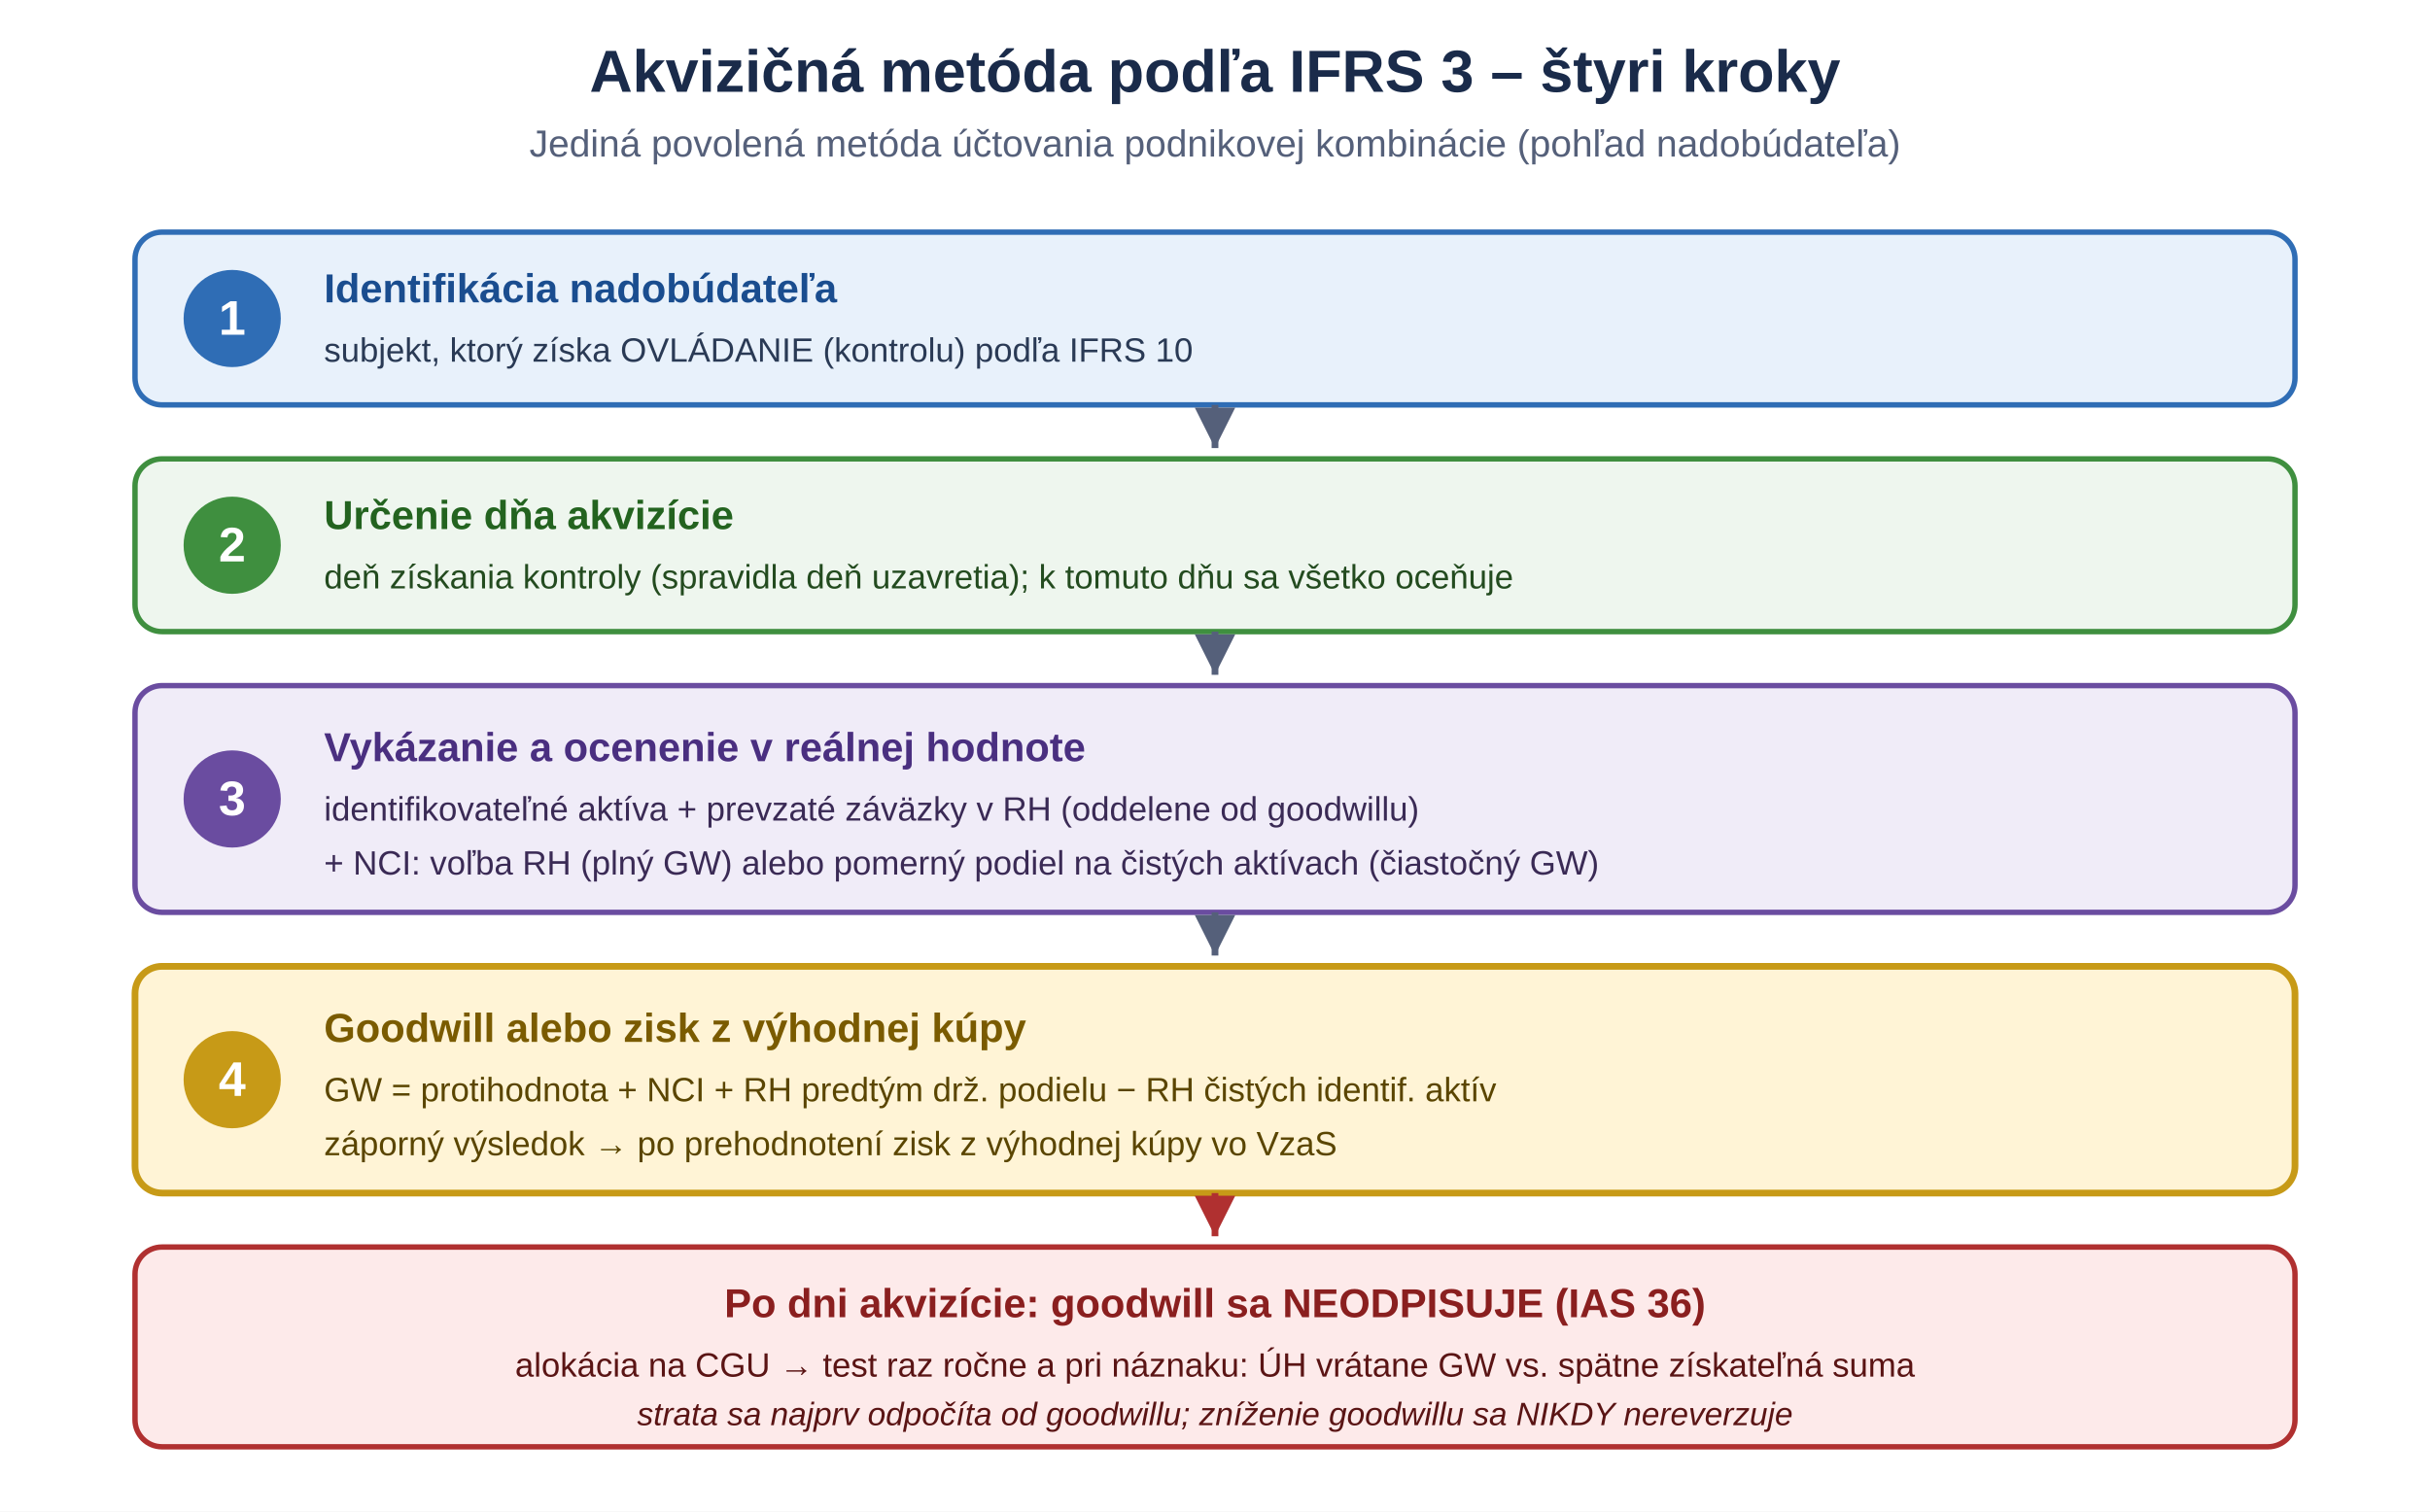
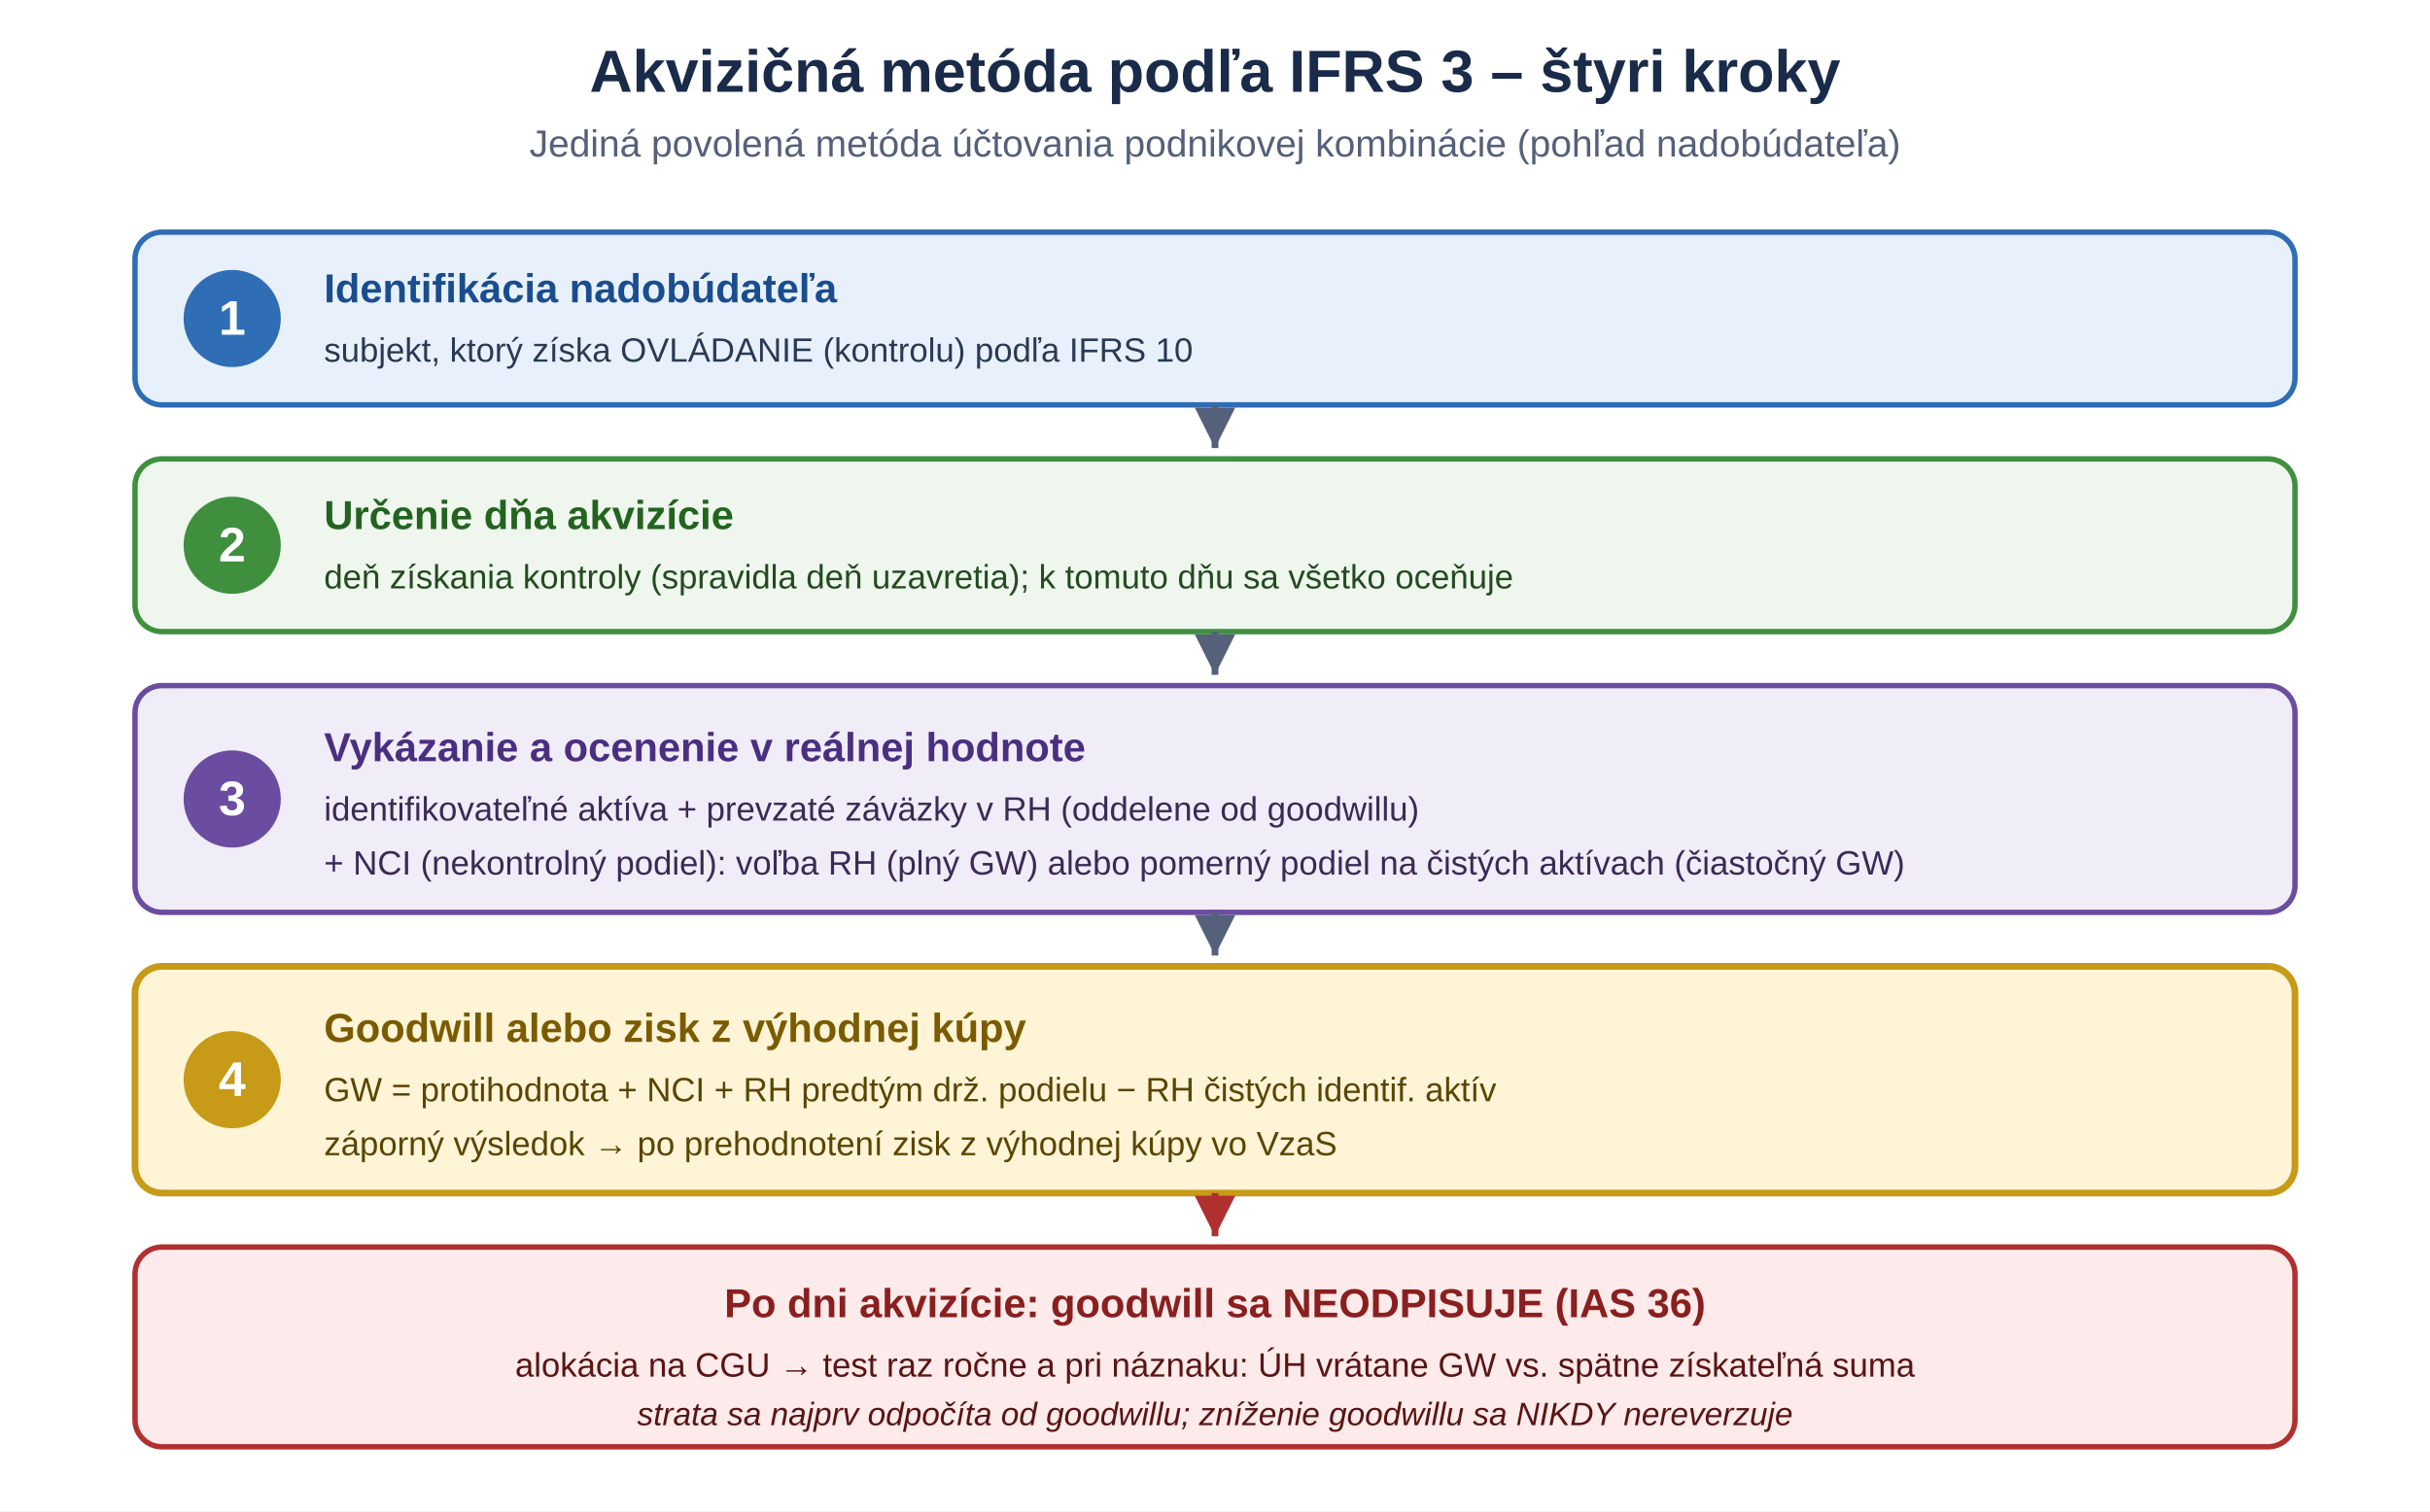
<svg xmlns="http://www.w3.org/2000/svg" viewBox="0 0 900 560" font-family="Segoe UI, Arial, sans-serif">
  <rect x="0" y="0" width="900" height="560" fill="#ffffff" />
  <text x="450" y="34" text-anchor="middle" font-size="22" font-weight="bold" fill="#1a2b4a">Akvizičná metóda podľa IFRS 3 – štyri kroky</text>
  <text x="450" y="58" text-anchor="middle" font-size="14" fill="#55607a">Jediná povolená metóda účtovania podnikovej kombinácie (pohľad nadobúdateľa)</text>
  <rect x="50" y="86" width="800" height="64" rx="10" fill="#e8f1fb" stroke="#2f6db5" stroke-width="2" />
  <circle cx="86" cy="118" r="18" fill="#2f6db5" />
  <text x="86" y="124" text-anchor="middle" font-size="18" font-weight="bold" fill="#ffffff">1</text>
  <text x="120" y="112" font-size="15" font-weight="bold" fill="#1a4d8f">Identifikácia nadobúdateľa</text>
  <text x="120" y="134" font-size="12.5" fill="#2a3a55">subjekt, ktorý získa OVLÁDANIE (kontrolu) podľa IFRS 10</text>
  <line x1="450" y1="150" x2="450" y2="166" stroke="#55607a" stroke-width="2.5" marker-end="url(#ar)" />
  <rect x="50" y="170" width="800" height="64" rx="10" fill="#eef6ee" stroke="#3f8f3f" stroke-width="2" />
  <circle cx="86" cy="202" r="18" fill="#3f8f3f" />
  <text x="86" y="208" text-anchor="middle" font-size="18" font-weight="bold" fill="#ffffff">2</text>
  <text x="120" y="196" font-size="15" font-weight="bold" fill="#23631f">Určenie dňa akvizície</text>
  <text x="120" y="218" font-size="12.5" fill="#234b1f">deň získania kontroly (spravidla deň uzavretia); k tomuto dňu sa všetko oceňuje</text>
  <line x1="450" y1="234" x2="450" y2="250" stroke="#55607a" stroke-width="2.5" marker-end="url(#ar)" />
  <rect x="50" y="254" width="800" height="84" rx="10" fill="#f0ecf8" stroke="#6a4ca0" stroke-width="2" />
  <circle cx="86" cy="296" r="18" fill="#6a4ca0" />
  <text x="86" y="302" text-anchor="middle" font-size="18" font-weight="bold" fill="#ffffff">3</text>
  <text x="120" y="282" font-size="15" font-weight="bold" fill="#4a2f80">Vykázanie a ocenenie v reálnej hodnote</text>
  <text x="120" y="304" font-size="12.5" fill="#3a2a55">identifikovateľné aktíva + prevzaté záväzky v RH (oddelene od goodwillu)</text>
-   <text x="120" y="324" font-size="12.5" fill="#3a2a55">+ NCI: voľba RH (plný GW) alebo pomerný podiel na čistých aktívach (čiastočný GW)</text>
+   <text x="120" y="324" font-size="12.5" fill="#3a2a55">+ NCI (nekontrolný podiel): voľba RH (plný GW) alebo pomerný podiel na čistých aktívach (čiastočný GW)</text>
  <line x1="450" y1="338" x2="450" y2="354" stroke="#55607a" stroke-width="2.5" marker-end="url(#ar)" />
  <rect x="50" y="358" width="800" height="84" rx="10" fill="#fff4d6" stroke="#c79a17" stroke-width="2.5" />
  <circle cx="86" cy="400" r="18" fill="#c79a17" />
  <text x="86" y="406" text-anchor="middle" font-size="18" font-weight="bold" fill="#ffffff">4</text>
  <text x="120" y="386" font-size="15" font-weight="bold" fill="#7a5b00">Goodwill alebo zisk z výhodnej kúpy</text>
  <text x="120" y="408" font-size="12.5" fill="#5a4500">GW = protihodnota + NCI + RH predtým drž. podielu − RH čistých identif. aktív</text>
  <text x="120" y="428" font-size="12.5" fill="#5a4500">záporný výsledok → po prehodnotení zisk z výhodnej kúpy vo VzaS</text>
  <line x1="450" y1="442" x2="450" y2="458" stroke="#b03030" stroke-width="2.5" marker-end="url(#arr)" />
  <rect x="50" y="462" width="800" height="74" rx="10" fill="#fdeaea" stroke="#b03030" stroke-width="2" />
  <text x="450" y="488" text-anchor="middle" font-size="15" font-weight="bold" fill="#8a1f1f">Po dni akvizície: goodwill sa NEODPISUJE (IAS 36)</text>
  <text x="450" y="510" text-anchor="middle" font-size="12.5" fill="#5a1414">alokácia na CGU → test raz ročne a pri náznaku: ÚH vrátane GW vs. spätne získateľná suma</text>
  <text x="450" y="528" text-anchor="middle" font-size="12" font-style="italic" fill="#5a1414">strata sa najprv odpočíta od goodwillu; zníženie goodwillu sa NIKDY nereverzuje</text>
  <defs>
    <marker id="ar" markerWidth="10" markerHeight="10" refX="6" refY="3" orient="auto">
      <path d="M0,0 L6,3 L0,6 Z" fill="#55607a" />
    </marker>
    <marker id="arr" markerWidth="10" markerHeight="10" refX="6" refY="3" orient="auto">
      <path d="M0,0 L6,3 L0,6 Z" fill="#b03030" />
    </marker>
  </defs>
</svg>
